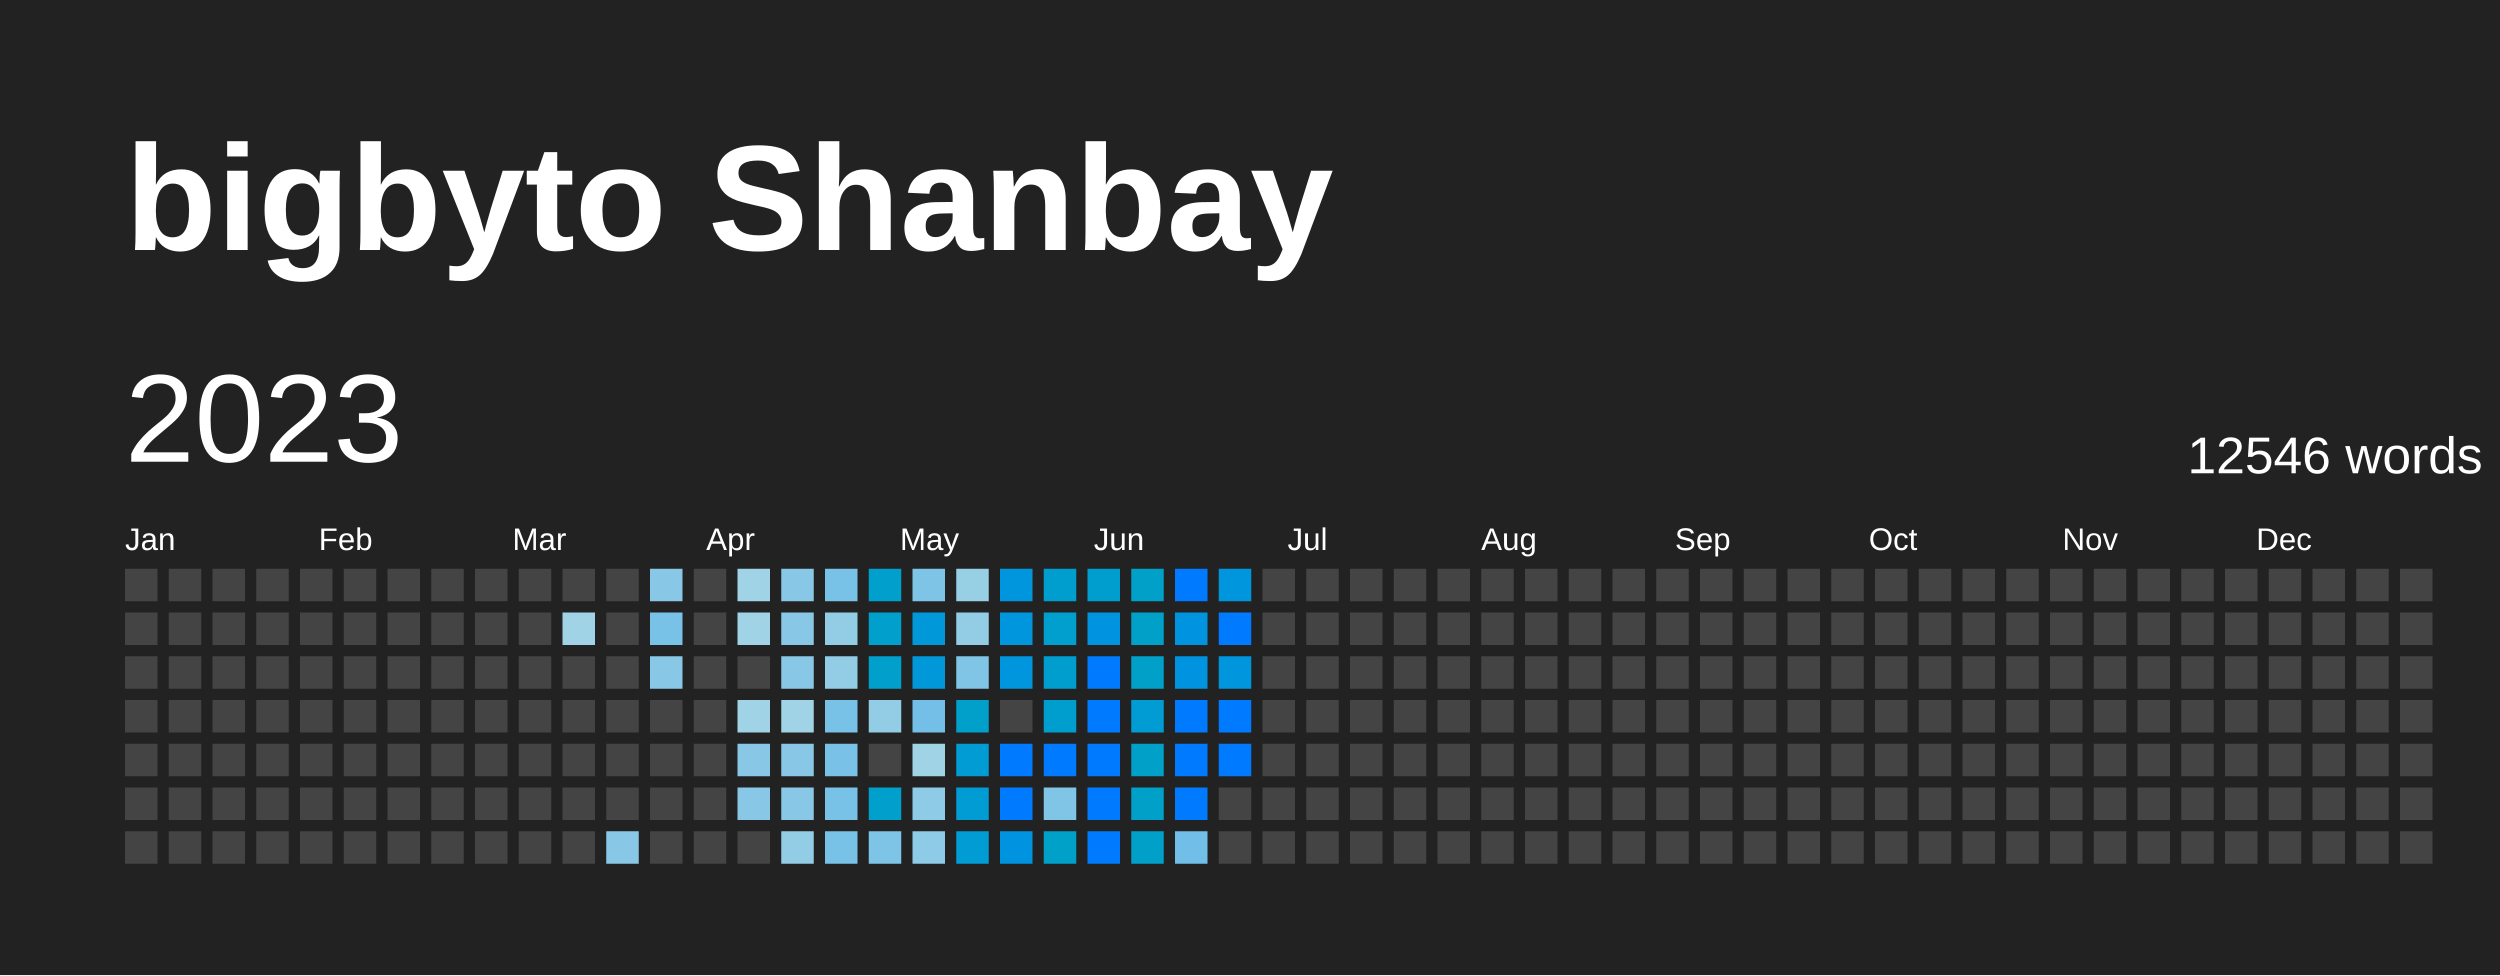
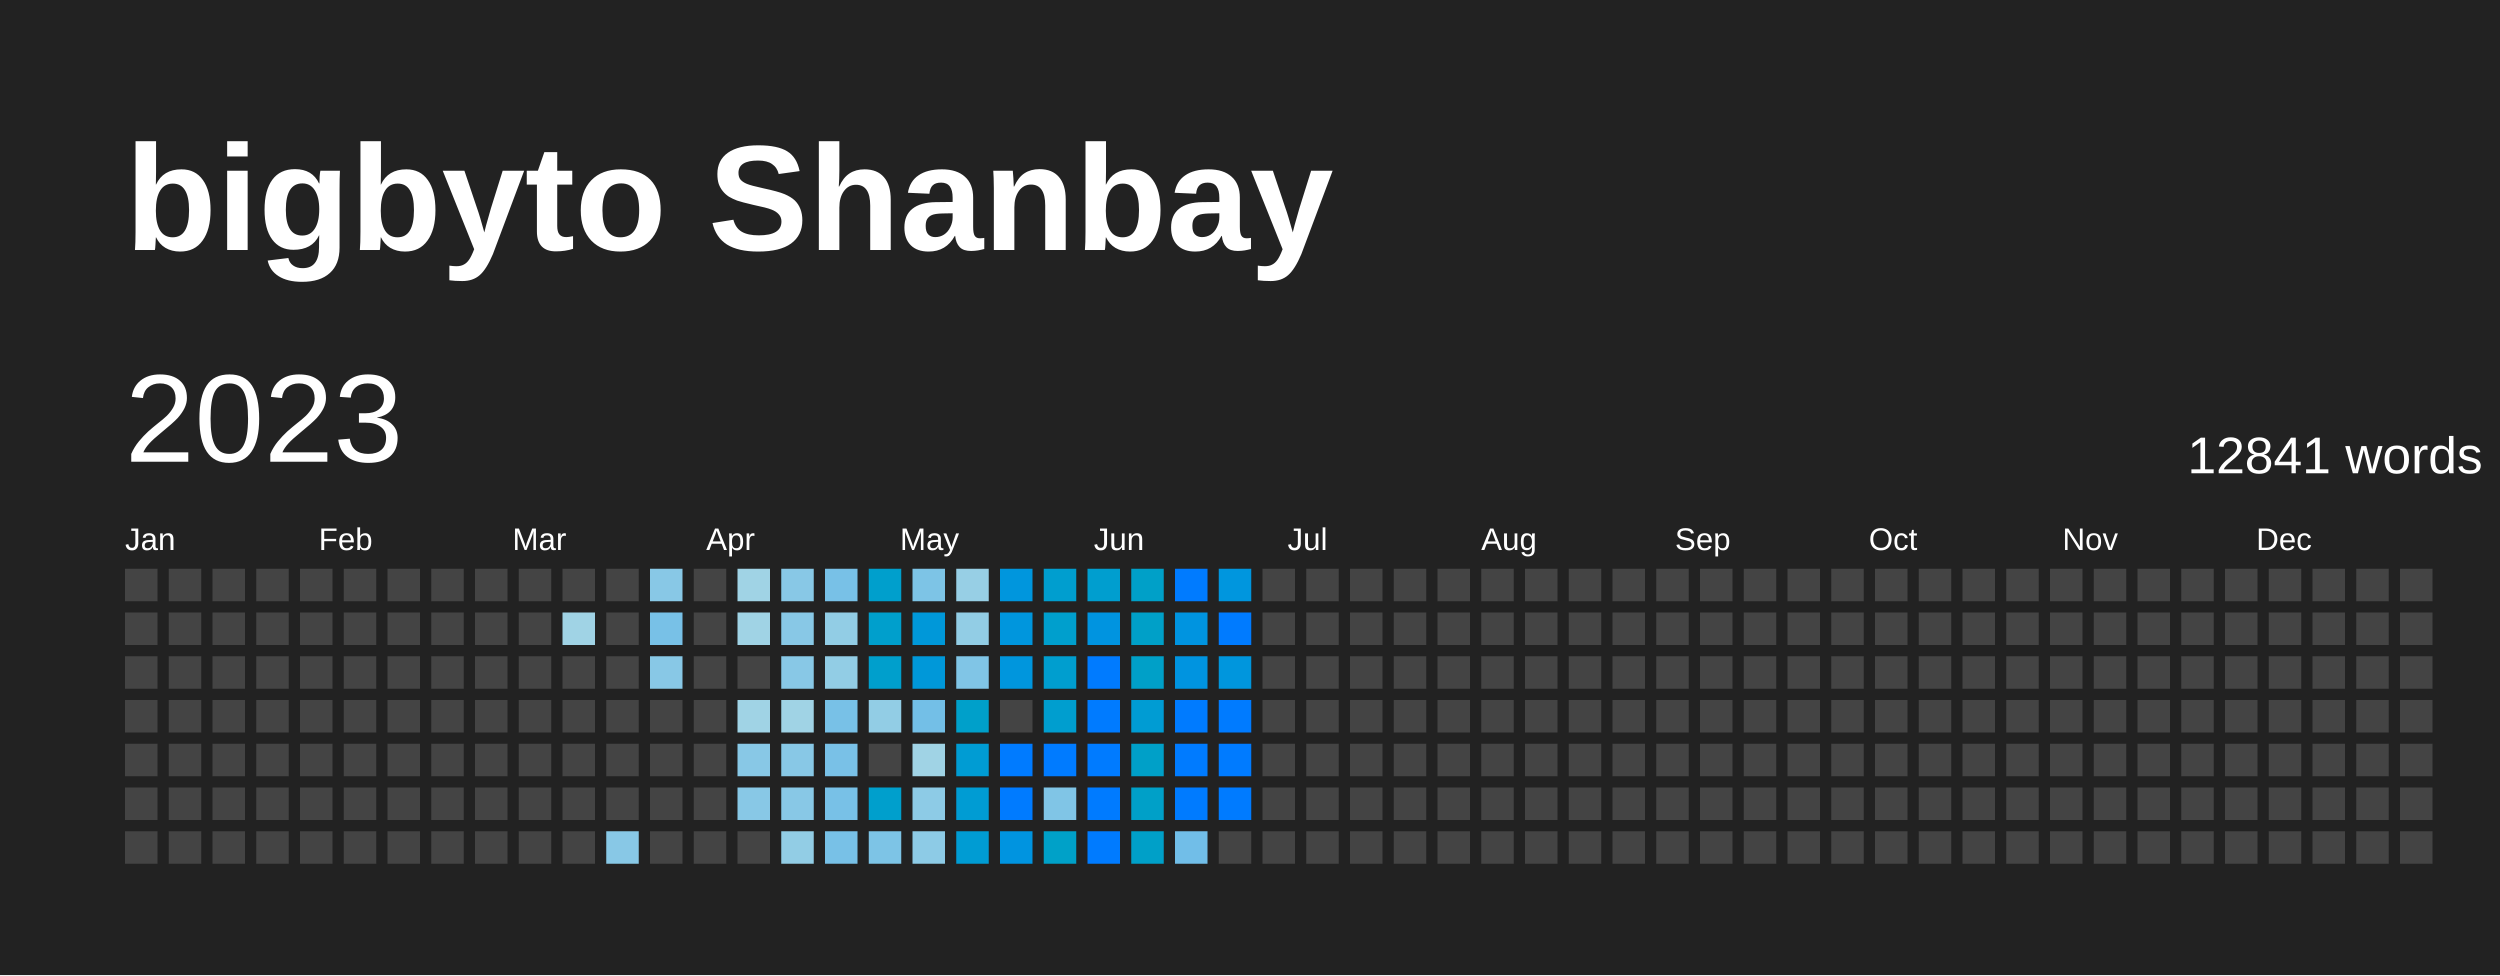
<svg xmlns="http://www.w3.org/2000/svg" baseProfile="full" height="78mm" version="1.1" viewBox="0,0,200,78" width="200mm">
  <defs />
  <rect fill="#222222" height="78" width="200" x="0" y="0" />
  <text fill="#FFFFFF" style="font-size:12px; font-family:Arial; font-weight:bold;" x="10" y="20">bigbyto Shanbay</text>
  <text dominant-baseline="hanging" fill="#FFFFFF" style="font-size:10.0px; font-family:Arial;" x="10" y="30">2023</text>
-   <text dominant-baseline="hanging" fill="#FFFFFF" style="font-size:4.125px; font-family:Arial;" x="175" y="35">12546 words</text>
+   <text dominant-baseline="hanging" fill="#FFFFFF" style="font-size:4.125px; font-family:Arial;" x="175" y="35">12841 words</text>
  <text fill="#FFFFFF" style="font-size:2.5px; font-family:Arial" x="10.0" y="44">Jan</text>
  <text fill="#FFFFFF" style="font-size:2.5px; font-family:Arial" x="25.5" y="44">Feb</text>
  <text fill="#FFFFFF" style="font-size:2.5px; font-family:Arial" x="41.0" y="44">Mar</text>
  <text fill="#FFFFFF" style="font-size:2.5px; font-family:Arial" x="56.5" y="44">Apr</text>
  <text fill="#FFFFFF" style="font-size:2.5px; font-family:Arial" x="72.0" y="44">May</text>
  <text fill="#FFFFFF" style="font-size:2.5px; font-family:Arial" x="87.5" y="44">Jun</text>
  <text fill="#FFFFFF" style="font-size:2.5px; font-family:Arial" x="103.0" y="44">Jul</text>
  <text fill="#FFFFFF" style="font-size:2.5px; font-family:Arial" x="118.5" y="44">Aug</text>
  <text fill="#FFFFFF" style="font-size:2.5px; font-family:Arial" x="134.0" y="44">Sep</text>
  <text fill="#FFFFFF" style="font-size:2.5px; font-family:Arial" x="149.5" y="44">Oct</text>
  <text fill="#FFFFFF" style="font-size:2.5px; font-family:Arial" x="165.0" y="44">Nov</text>
  <text fill="#FFFFFF" style="font-size:2.5px; font-family:Arial" x="180.5" y="44">Dec</text>
  <rect fill="#444444" height="2.6" width="2.6" x="10.0" y="45.5" />
  <rect fill="#444444" height="2.6" width="2.6" x="10.0" y="49.0" />
  <rect fill="#444444" height="2.6" width="2.6" x="10.0" y="52.5" />
  <rect fill="#444444" height="2.6" width="2.6" x="10.0" y="56.0" />
  <rect fill="#444444" height="2.6" width="2.6" x="10.0" y="59.5" />
  <rect fill="#444444" height="2.6" width="2.6" x="10.0" y="63.0" />
  <rect fill="#444444" height="2.6" width="2.6" x="10.0" y="66.5" />
  <rect fill="#444444" height="2.6" width="2.6" x="13.5" y="45.5" />
  <rect fill="#444444" height="2.6" width="2.6" x="13.5" y="49.0" />
  <rect fill="#444444" height="2.6" width="2.6" x="13.5" y="52.5" />
  <rect fill="#444444" height="2.6" width="2.6" x="13.5" y="56.0" />
  <rect fill="#444444" height="2.6" width="2.6" x="13.5" y="59.5" />
  <rect fill="#444444" height="2.6" width="2.6" x="13.5" y="63.0" />
  <rect fill="#444444" height="2.6" width="2.6" x="13.5" y="66.5" />
  <rect fill="#444444" height="2.6" width="2.6" x="17.0" y="45.5" />
  <rect fill="#444444" height="2.6" width="2.6" x="17.0" y="49.0" />
  <rect fill="#444444" height="2.6" width="2.6" x="17.0" y="52.5" />
  <rect fill="#444444" height="2.6" width="2.6" x="17.0" y="56.0" />
  <rect fill="#444444" height="2.6" width="2.6" x="17.0" y="59.5" />
  <rect fill="#444444" height="2.6" width="2.6" x="17.0" y="63.0" />
  <rect fill="#444444" height="2.6" width="2.6" x="17.0" y="66.5" />
  <rect fill="#444444" height="2.6" width="2.6" x="20.5" y="45.5" />
  <rect fill="#444444" height="2.6" width="2.6" x="20.5" y="49.0" />
  <rect fill="#444444" height="2.6" width="2.6" x="20.5" y="52.5" />
  <rect fill="#444444" height="2.6" width="2.6" x="20.5" y="56.0" />
  <rect fill="#444444" height="2.6" width="2.6" x="20.5" y="59.5" />
  <rect fill="#444444" height="2.6" width="2.6" x="20.5" y="63.0" />
  <rect fill="#444444" height="2.6" width="2.6" x="20.5" y="66.5" />
  <rect fill="#444444" height="2.6" width="2.6" x="24.0" y="45.5" />
  <rect fill="#444444" height="2.6" width="2.6" x="24.0" y="49.0" />
  <rect fill="#444444" height="2.6" width="2.6" x="24.0" y="52.5" />
  <rect fill="#444444" height="2.6" width="2.6" x="24.0" y="56.0" />
  <rect fill="#444444" height="2.6" width="2.6" x="24.0" y="59.5" />
  <rect fill="#444444" height="2.6" width="2.6" x="24.0" y="63.0" />
  <rect fill="#444444" height="2.6" width="2.6" x="24.0" y="66.5" />
  <rect fill="#444444" height="2.6" width="2.6" x="27.5" y="45.5" />
  <rect fill="#444444" height="2.6" width="2.6" x="27.5" y="49.0" />
  <rect fill="#444444" height="2.6" width="2.6" x="27.5" y="52.5" />
  <rect fill="#444444" height="2.6" width="2.6" x="27.5" y="56.0" />
  <rect fill="#444444" height="2.6" width="2.6" x="27.5" y="59.5" />
  <rect fill="#444444" height="2.6" width="2.6" x="27.5" y="63.0" />
  <rect fill="#444444" height="2.6" width="2.6" x="27.5" y="66.5" />
  <rect fill="#444444" height="2.6" width="2.6" x="31.0" y="45.5" />
  <rect fill="#444444" height="2.6" width="2.6" x="31.0" y="49.0" />
  <rect fill="#444444" height="2.6" width="2.6" x="31.0" y="52.5" />
  <rect fill="#444444" height="2.6" width="2.6" x="31.0" y="56.0" />
  <rect fill="#444444" height="2.6" width="2.6" x="31.0" y="59.5" />
  <rect fill="#444444" height="2.6" width="2.6" x="31.0" y="63.0" />
  <rect fill="#444444" height="2.6" width="2.6" x="31.0" y="66.5" />
  <rect fill="#444444" height="2.6" width="2.6" x="34.5" y="45.5" />
  <rect fill="#444444" height="2.6" width="2.6" x="34.5" y="49.0" />
  <rect fill="#444444" height="2.6" width="2.6" x="34.5" y="52.5" />
  <rect fill="#444444" height="2.6" width="2.6" x="34.5" y="56.0" />
  <rect fill="#444444" height="2.6" width="2.6" x="34.5" y="59.5" />
  <rect fill="#444444" height="2.6" width="2.6" x="34.5" y="63.0" />
  <rect fill="#444444" height="2.6" width="2.6" x="34.5" y="66.5" />
  <rect fill="#444444" height="2.6" width="2.6" x="38.0" y="45.5" />
  <rect fill="#444444" height="2.6" width="2.6" x="38.0" y="49.0" />
  <rect fill="#444444" height="2.6" width="2.6" x="38.0" y="52.5" />
  <rect fill="#444444" height="2.6" width="2.6" x="38.0" y="56.0" />
  <rect fill="#444444" height="2.6" width="2.6" x="38.0" y="59.5" />
  <rect fill="#444444" height="2.6" width="2.6" x="38.0" y="63.0" />
  <rect fill="#444444" height="2.6" width="2.6" x="38.0" y="66.5" />
  <rect fill="#444444" height="2.6" width="2.6" x="41.5" y="45.5" />
  <rect fill="#444444" height="2.6" width="2.6" x="41.5" y="49.0" />
  <rect fill="#444444" height="2.6" width="2.6" x="41.5" y="52.5" />
  <rect fill="#444444" height="2.6" width="2.6" x="41.5" y="56.0" />
  <rect fill="#444444" height="2.6" width="2.6" x="41.5" y="59.5" />
  <rect fill="#444444" height="2.6" width="2.6" x="41.5" y="63.0" />
  <rect fill="#444444" height="2.6" width="2.6" x="41.5" y="66.5" />
  <rect fill="#444444" height="2.6" width="2.6" x="45.0" y="45.5" />
  <rect fill="#a0d3e5" height="2.6" width="2.6" x="45.0" y="49.0" />
  <rect fill="#444444" height="2.6" width="2.6" x="45.0" y="52.5" />
  <rect fill="#444444" height="2.6" width="2.6" x="45.0" y="56.0" />
  <rect fill="#444444" height="2.6" width="2.6" x="45.0" y="59.5" />
  <rect fill="#444444" height="2.6" width="2.6" x="45.0" y="63.0" />
  <rect fill="#444444" height="2.6" width="2.6" x="45.0" y="66.5" />
  <rect fill="#444444" height="2.6" width="2.6" x="48.5" y="45.5" />
  <rect fill="#444444" height="2.6" width="2.6" x="48.5" y="49.0" />
  <rect fill="#444444" height="2.6" width="2.6" x="48.5" y="52.5" />
  <rect fill="#444444" height="2.6" width="2.6" x="48.5" y="56.0" />
  <rect fill="#444444" height="2.6" width="2.6" x="48.5" y="59.5" />
  <rect fill="#444444" height="2.6" width="2.6" x="48.5" y="63.0" />
  <rect fill="#88c8e6" height="2.6" width="2.6" x="48.5" y="66.5" />
  <rect fill="#88c8e6" height="2.6" width="2.6" x="52.0" y="45.5" />
  <rect fill="#78c1e7" height="2.6" width="2.6" x="52.0" y="49.0" />
  <rect fill="#88c8e6" height="2.6" width="2.6" x="52.0" y="52.5" />
  <rect fill="#444444" height="2.6" width="2.6" x="52.0" y="56.0" />
  <rect fill="#444444" height="2.6" width="2.6" x="52.0" y="59.5" />
  <rect fill="#444444" height="2.6" width="2.6" x="52.0" y="63.0" />
  <rect fill="#444444" height="2.6" width="2.6" x="52.0" y="66.5" />
  <rect fill="#444444" height="2.6" width="2.6" x="55.5" y="45.5" />
  <rect fill="#444444" height="2.6" width="2.6" x="55.5" y="49.0" />
  <rect fill="#444444" height="2.6" width="2.6" x="55.5" y="52.5" />
  <rect fill="#444444" height="2.6" width="2.6" x="55.5" y="56.0" />
  <rect fill="#444444" height="2.6" width="2.6" x="55.5" y="59.5" />
  <rect fill="#444444" height="2.6" width="2.6" x="55.5" y="63.0" />
  <rect fill="#444444" height="2.6" width="2.6" x="55.5" y="66.5" />
  <rect fill="#a0d3e5" height="2.6" width="2.6" x="59.0" y="45.5" />
  <rect fill="#a0d3e5" height="2.6" width="2.6" x="59.0" y="49.0" />
  <rect fill="#444444" height="2.6" width="2.6" x="59.0" y="52.5" />
  <rect fill="#a0d3e5" height="2.6" width="2.6" x="59.0" y="56.0" />
  <rect fill="#88c8e6" height="2.6" width="2.6" x="59.0" y="59.5" />
  <rect fill="#88c8e6" height="2.6" width="2.6" x="59.0" y="63.0" />
  <rect fill="#444444" height="2.6" width="2.6" x="59.0" y="66.5" />
  <rect fill="#88c8e6" height="2.6" width="2.6" x="62.5" y="45.5" />
  <rect fill="#88c8e6" height="2.6" width="2.6" x="62.5" y="49.0" />
  <rect fill="#88c8e6" height="2.6" width="2.6" x="62.5" y="52.5" />
  <rect fill="#a0d3e5" height="2.6" width="2.6" x="62.5" y="56.0" />
  <rect fill="#88c8e6" height="2.6" width="2.6" x="62.5" y="59.5" />
  <rect fill="#88c8e6" height="2.6" width="2.6" x="62.5" y="63.0" />
  <rect fill="#92cde5" height="2.6" width="2.6" x="62.5" y="66.5" />
  <rect fill="#78c1e7" height="2.6" width="2.6" x="66.0" y="45.5" />
  <rect fill="#92cde5" height="2.6" width="2.6" x="66.0" y="49.0" />
  <rect fill="#92cde5" height="2.6" width="2.6" x="66.0" y="52.5" />
  <rect fill="#78c1e7" height="2.6" width="2.6" x="66.0" y="56.0" />
  <rect fill="#79c1e7" height="2.6" width="2.6" x="66.0" y="59.5" />
  <rect fill="#78c1e7" height="2.6" width="2.6" x="66.0" y="63.0" />
  <rect fill="#78c1e7" height="2.6" width="2.6" x="66.0" y="66.5" />
  <rect fill="#009fcc" height="2.6" width="2.6" x="69.5" y="45.5" />
  <rect fill="#009fcc" height="2.6" width="2.6" x="69.5" y="49.0" />
  <rect fill="#009fcc" height="2.6" width="2.6" x="69.5" y="52.5" />
  <rect fill="#92cde5" height="2.6" width="2.6" x="69.5" y="56.0" />
  <rect fill="#444444" height="2.6" width="2.6" x="69.5" y="59.5" />
  <rect fill="#009fcc" height="2.6" width="2.6" x="69.5" y="63.0" />
  <rect fill="#7dc4e6" height="2.6" width="2.6" x="69.5" y="66.5" />
  <rect fill="#7dc4e6" height="2.6" width="2.6" x="73.0" y="45.5" />
  <rect fill="#0098d9" height="2.6" width="2.6" x="73.0" y="49.0" />
  <rect fill="#0098d9" height="2.6" width="2.6" x="73.0" y="52.5" />
  <rect fill="#73bfe7" height="2.6" width="2.6" x="73.0" y="56.0" />
  <rect fill="#a0d3e5" height="2.6" width="2.6" x="73.0" y="59.5" />
  <rect fill="#8dcbe6" height="2.6" width="2.6" x="73.0" y="63.0" />
  <rect fill="#8dcbe6" height="2.6" width="2.6" x="73.0" y="66.5" />
  <rect fill="#97cfe5" height="2.6" width="2.6" x="76.5" y="45.5" />
  <rect fill="#92cde5" height="2.6" width="2.6" x="76.5" y="49.0" />
  <rect fill="#80c5e6" height="2.6" width="2.6" x="76.5" y="52.5" />
  <rect fill="#00a0ca" height="2.6" width="2.6" x="76.5" y="56.0" />
  <rect fill="#009cd3" height="2.6" width="2.6" x="76.5" y="59.5" />
  <rect fill="#009cd3" height="2.6" width="2.6" x="76.5" y="63.0" />
  <rect fill="#009cd3" height="2.6" width="2.6" x="76.5" y="66.5" />
  <rect fill="#0096dd" height="2.6" width="2.6" x="80.0" y="45.5" />
  <rect fill="#0096dd" height="2.6" width="2.6" x="80.0" y="49.0" />
  <rect fill="#0096dd" height="2.6" width="2.6" x="80.0" y="52.5" />
  <rect fill="#444444" height="2.6" width="2.6" x="80.0" y="56.0" />
  <rect fill="#007BFF" height="2.6" width="2.6" x="80.0" y="59.5" />
  <rect fill="#007BFF" height="2.6" width="2.6" x="80.0" y="63.0" />
  <rect fill="#0094e0" height="2.6" width="2.6" x="80.0" y="66.5" />
  <rect fill="#009ecf" height="2.6" width="2.6" x="83.5" y="45.5" />
  <rect fill="#009fcd" height="2.6" width="2.6" x="83.5" y="49.0" />
  <rect fill="#009ecf" height="2.6" width="2.6" x="83.5" y="52.5" />
  <rect fill="#009ecf" height="2.6" width="2.6" x="83.5" y="56.0" />
  <rect fill="#007BFF" height="2.6" width="2.6" x="83.5" y="59.5" />
  <rect fill="#80c5e6" height="2.6" width="2.6" x="83.5" y="63.0" />
  <rect fill="#00a1c8" height="2.6" width="2.6" x="83.5" y="66.5" />
  <rect fill="#009ecf" height="2.6" width="2.6" x="87.0" y="45.5" />
  <rect fill="#0094e0" height="2.6" width="2.6" x="87.0" y="49.0" />
  <rect fill="#007BFF" height="2.6" width="2.6" x="87.0" y="52.5" />
  <rect fill="#007BFF" height="2.6" width="2.6" x="87.0" y="56.0" />
  <rect fill="#007BFF" height="2.6" width="2.6" x="87.0" y="59.5" />
  <rect fill="#007BFF" height="2.6" width="2.6" x="87.0" y="63.0" />
  <rect fill="#007BFF" height="2.6" width="2.6" x="87.0" y="66.5" />
  <rect fill="#00a0c8" height="2.6" width="2.6" x="90.5" y="45.5" />
  <rect fill="#00a0c8" height="2.6" width="2.6" x="90.5" y="49.0" />
  <rect fill="#00a0c8" height="2.6" width="2.6" x="90.5" y="52.5" />
  <rect fill="#009cd3" height="2.6" width="2.6" x="90.5" y="56.0" />
  <rect fill="#00a0c8" height="2.6" width="2.6" x="90.5" y="59.5" />
  <rect fill="#00a0c8" height="2.6" width="2.6" x="90.5" y="63.0" />
  <rect fill="#00a0c8" height="2.6" width="2.6" x="90.5" y="66.5" />
  <rect fill="#007BFF" height="2.6" width="2.6" x="94.0" y="45.5" />
  <rect fill="#0094e0" height="2.6" width="2.6" x="94.0" y="49.0" />
  <rect fill="#0094e0" height="2.6" width="2.6" x="94.0" y="52.5" />
  <rect fill="#007BFF" height="2.6" width="2.6" x="94.0" y="56.0" />
  <rect fill="#007BFF" height="2.6" width="2.6" x="94.0" y="59.5" />
  <rect fill="#007BFF" height="2.6" width="2.6" x="94.0" y="63.0" />
  <rect fill="#71bee8" height="2.6" width="2.6" x="94.0" y="66.5" />
  <rect fill="#0096de" height="2.6" width="2.6" x="97.5" y="45.5" />
  <rect fill="#007BFF" height="2.6" width="2.6" x="97.5" y="49.0" />
  <rect fill="#0096dd" height="2.6" width="2.6" x="97.5" y="52.5" />
  <rect fill="#007BFF" height="2.6" width="2.6" x="97.5" y="56.0" />
  <rect fill="#007BFF" height="2.6" width="2.6" x="97.5" y="59.5" />
-   <rect fill="#444444" height="2.6" width="2.6" x="97.5" y="63.0" />
+   <rect fill="#007BFF" height="2.6" width="2.6" x="97.5" y="63.0" />
  <rect fill="#444444" height="2.6" width="2.6" x="97.5" y="66.5" />
  <rect fill="#444444" height="2.6" width="2.6" x="101.0" y="45.5" />
  <rect fill="#444444" height="2.6" width="2.6" x="101.0" y="49.0" />
  <rect fill="#444444" height="2.6" width="2.6" x="101.0" y="52.5" />
  <rect fill="#444444" height="2.6" width="2.6" x="101.0" y="56.0" />
  <rect fill="#444444" height="2.6" width="2.6" x="101.0" y="59.5" />
  <rect fill="#444444" height="2.6" width="2.6" x="101.0" y="63.0" />
  <rect fill="#444444" height="2.6" width="2.6" x="101.0" y="66.5" />
  <rect fill="#444444" height="2.6" width="2.6" x="104.5" y="45.5" />
  <rect fill="#444444" height="2.6" width="2.6" x="104.5" y="49.0" />
  <rect fill="#444444" height="2.6" width="2.6" x="104.5" y="52.5" />
  <rect fill="#444444" height="2.6" width="2.6" x="104.5" y="56.0" />
  <rect fill="#444444" height="2.6" width="2.6" x="104.5" y="59.5" />
  <rect fill="#444444" height="2.6" width="2.6" x="104.5" y="63.0" />
  <rect fill="#444444" height="2.6" width="2.6" x="104.5" y="66.5" />
  <rect fill="#444444" height="2.6" width="2.6" x="108.0" y="45.5" />
  <rect fill="#444444" height="2.6" width="2.6" x="108.0" y="49.0" />
  <rect fill="#444444" height="2.6" width="2.6" x="108.0" y="52.5" />
  <rect fill="#444444" height="2.6" width="2.6" x="108.0" y="56.0" />
  <rect fill="#444444" height="2.6" width="2.6" x="108.0" y="59.5" />
  <rect fill="#444444" height="2.6" width="2.6" x="108.0" y="63.0" />
  <rect fill="#444444" height="2.6" width="2.6" x="108.0" y="66.5" />
  <rect fill="#444444" height="2.6" width="2.6" x="111.5" y="45.5" />
  <rect fill="#444444" height="2.6" width="2.6" x="111.5" y="49.0" />
  <rect fill="#444444" height="2.6" width="2.6" x="111.5" y="52.5" />
  <rect fill="#444444" height="2.6" width="2.6" x="111.5" y="56.0" />
  <rect fill="#444444" height="2.6" width="2.6" x="111.5" y="59.5" />
  <rect fill="#444444" height="2.6" width="2.6" x="111.5" y="63.0" />
  <rect fill="#444444" height="2.6" width="2.6" x="111.5" y="66.5" />
  <rect fill="#444444" height="2.6" width="2.6" x="115.0" y="45.5" />
  <rect fill="#444444" height="2.6" width="2.6" x="115.0" y="49.0" />
  <rect fill="#444444" height="2.6" width="2.6" x="115.0" y="52.5" />
  <rect fill="#444444" height="2.6" width="2.6" x="115.0" y="56.0" />
  <rect fill="#444444" height="2.6" width="2.6" x="115.0" y="59.5" />
  <rect fill="#444444" height="2.6" width="2.6" x="115.0" y="63.0" />
  <rect fill="#444444" height="2.6" width="2.6" x="115.0" y="66.5" />
  <rect fill="#444444" height="2.6" width="2.6" x="118.5" y="45.5" />
  <rect fill="#444444" height="2.6" width="2.6" x="118.5" y="49.0" />
  <rect fill="#444444" height="2.6" width="2.6" x="118.5" y="52.5" />
  <rect fill="#444444" height="2.6" width="2.6" x="118.5" y="56.0" />
  <rect fill="#444444" height="2.6" width="2.6" x="118.5" y="59.5" />
  <rect fill="#444444" height="2.6" width="2.6" x="118.5" y="63.0" />
  <rect fill="#444444" height="2.6" width="2.6" x="118.5" y="66.5" />
  <rect fill="#444444" height="2.6" width="2.6" x="122.0" y="45.5" />
  <rect fill="#444444" height="2.6" width="2.6" x="122.0" y="49.0" />
  <rect fill="#444444" height="2.6" width="2.6" x="122.0" y="52.5" />
  <rect fill="#444444" height="2.6" width="2.6" x="122.0" y="56.0" />
  <rect fill="#444444" height="2.6" width="2.6" x="122.0" y="59.5" />
  <rect fill="#444444" height="2.6" width="2.6" x="122.0" y="63.0" />
  <rect fill="#444444" height="2.6" width="2.6" x="122.0" y="66.5" />
  <rect fill="#444444" height="2.6" width="2.6" x="125.5" y="45.5" />
  <rect fill="#444444" height="2.6" width="2.6" x="125.5" y="49.0" />
  <rect fill="#444444" height="2.6" width="2.6" x="125.5" y="52.5" />
  <rect fill="#444444" height="2.6" width="2.6" x="125.5" y="56.0" />
  <rect fill="#444444" height="2.6" width="2.6" x="125.5" y="59.5" />
  <rect fill="#444444" height="2.6" width="2.6" x="125.5" y="63.0" />
  <rect fill="#444444" height="2.6" width="2.6" x="125.5" y="66.5" />
  <rect fill="#444444" height="2.6" width="2.6" x="129.0" y="45.5" />
  <rect fill="#444444" height="2.6" width="2.6" x="129.0" y="49.0" />
  <rect fill="#444444" height="2.6" width="2.6" x="129.0" y="52.5" />
  <rect fill="#444444" height="2.6" width="2.6" x="129.0" y="56.0" />
  <rect fill="#444444" height="2.6" width="2.6" x="129.0" y="59.5" />
  <rect fill="#444444" height="2.6" width="2.6" x="129.0" y="63.0" />
  <rect fill="#444444" height="2.6" width="2.6" x="129.0" y="66.5" />
  <rect fill="#444444" height="2.6" width="2.6" x="132.5" y="45.5" />
  <rect fill="#444444" height="2.6" width="2.6" x="132.5" y="49.0" />
  <rect fill="#444444" height="2.6" width="2.6" x="132.5" y="52.5" />
  <rect fill="#444444" height="2.6" width="2.6" x="132.5" y="56.0" />
  <rect fill="#444444" height="2.6" width="2.6" x="132.5" y="59.5" />
  <rect fill="#444444" height="2.6" width="2.6" x="132.5" y="63.0" />
  <rect fill="#444444" height="2.6" width="2.6" x="132.5" y="66.5" />
  <rect fill="#444444" height="2.6" width="2.6" x="136.0" y="45.5" />
  <rect fill="#444444" height="2.6" width="2.6" x="136.0" y="49.0" />
  <rect fill="#444444" height="2.6" width="2.6" x="136.0" y="52.5" />
  <rect fill="#444444" height="2.6" width="2.6" x="136.0" y="56.0" />
  <rect fill="#444444" height="2.6" width="2.6" x="136.0" y="59.5" />
  <rect fill="#444444" height="2.6" width="2.6" x="136.0" y="63.0" />
  <rect fill="#444444" height="2.6" width="2.6" x="136.0" y="66.5" />
  <rect fill="#444444" height="2.6" width="2.6" x="139.5" y="45.5" />
  <rect fill="#444444" height="2.6" width="2.6" x="139.5" y="49.0" />
  <rect fill="#444444" height="2.6" width="2.6" x="139.5" y="52.5" />
  <rect fill="#444444" height="2.6" width="2.6" x="139.5" y="56.0" />
  <rect fill="#444444" height="2.6" width="2.6" x="139.5" y="59.5" />
  <rect fill="#444444" height="2.6" width="2.6" x="139.5" y="63.0" />
  <rect fill="#444444" height="2.6" width="2.6" x="139.5" y="66.5" />
  <rect fill="#444444" height="2.6" width="2.6" x="143.0" y="45.5" />
  <rect fill="#444444" height="2.6" width="2.6" x="143.0" y="49.0" />
  <rect fill="#444444" height="2.6" width="2.6" x="143.0" y="52.5" />
  <rect fill="#444444" height="2.6" width="2.6" x="143.0" y="56.0" />
  <rect fill="#444444" height="2.6" width="2.6" x="143.0" y="59.5" />
  <rect fill="#444444" height="2.6" width="2.6" x="143.0" y="63.0" />
  <rect fill="#444444" height="2.6" width="2.6" x="143.0" y="66.5" />
  <rect fill="#444444" height="2.6" width="2.6" x="146.5" y="45.5" />
  <rect fill="#444444" height="2.6" width="2.6" x="146.5" y="49.0" />
  <rect fill="#444444" height="2.6" width="2.6" x="146.5" y="52.5" />
  <rect fill="#444444" height="2.6" width="2.6" x="146.5" y="56.0" />
  <rect fill="#444444" height="2.6" width="2.6" x="146.5" y="59.5" />
  <rect fill="#444444" height="2.6" width="2.6" x="146.5" y="63.0" />
  <rect fill="#444444" height="2.6" width="2.6" x="146.5" y="66.5" />
  <rect fill="#444444" height="2.6" width="2.6" x="150.0" y="45.5" />
  <rect fill="#444444" height="2.6" width="2.6" x="150.0" y="49.0" />
  <rect fill="#444444" height="2.6" width="2.6" x="150.0" y="52.5" />
  <rect fill="#444444" height="2.6" width="2.6" x="150.0" y="56.0" />
  <rect fill="#444444" height="2.6" width="2.6" x="150.0" y="59.5" />
  <rect fill="#444444" height="2.6" width="2.6" x="150.0" y="63.0" />
  <rect fill="#444444" height="2.6" width="2.6" x="150.0" y="66.5" />
  <rect fill="#444444" height="2.6" width="2.6" x="153.5" y="45.5" />
  <rect fill="#444444" height="2.6" width="2.6" x="153.5" y="49.0" />
  <rect fill="#444444" height="2.6" width="2.6" x="153.5" y="52.5" />
  <rect fill="#444444" height="2.6" width="2.6" x="153.5" y="56.0" />
  <rect fill="#444444" height="2.6" width="2.6" x="153.5" y="59.5" />
  <rect fill="#444444" height="2.6" width="2.6" x="153.5" y="63.0" />
  <rect fill="#444444" height="2.6" width="2.6" x="153.5" y="66.5" />
  <rect fill="#444444" height="2.6" width="2.6" x="157.0" y="45.5" />
  <rect fill="#444444" height="2.6" width="2.6" x="157.0" y="49.0" />
  <rect fill="#444444" height="2.6" width="2.6" x="157.0" y="52.5" />
  <rect fill="#444444" height="2.6" width="2.6" x="157.0" y="56.0" />
  <rect fill="#444444" height="2.6" width="2.6" x="157.0" y="59.5" />
  <rect fill="#444444" height="2.6" width="2.6" x="157.0" y="63.0" />
  <rect fill="#444444" height="2.6" width="2.6" x="157.0" y="66.5" />
  <rect fill="#444444" height="2.6" width="2.6" x="160.5" y="45.5" />
  <rect fill="#444444" height="2.6" width="2.6" x="160.5" y="49.0" />
  <rect fill="#444444" height="2.6" width="2.6" x="160.5" y="52.5" />
  <rect fill="#444444" height="2.6" width="2.6" x="160.5" y="56.0" />
  <rect fill="#444444" height="2.6" width="2.6" x="160.5" y="59.5" />
  <rect fill="#444444" height="2.6" width="2.6" x="160.5" y="63.0" />
  <rect fill="#444444" height="2.6" width="2.6" x="160.5" y="66.5" />
  <rect fill="#444444" height="2.6" width="2.6" x="164.0" y="45.5" />
  <rect fill="#444444" height="2.6" width="2.6" x="164.0" y="49.0" />
  <rect fill="#444444" height="2.6" width="2.6" x="164.0" y="52.5" />
  <rect fill="#444444" height="2.6" width="2.6" x="164.0" y="56.0" />
  <rect fill="#444444" height="2.6" width="2.6" x="164.0" y="59.5" />
  <rect fill="#444444" height="2.6" width="2.6" x="164.0" y="63.0" />
  <rect fill="#444444" height="2.6" width="2.6" x="164.0" y="66.5" />
  <rect fill="#444444" height="2.6" width="2.6" x="167.5" y="45.5" />
  <rect fill="#444444" height="2.6" width="2.6" x="167.5" y="49.0" />
  <rect fill="#444444" height="2.6" width="2.6" x="167.5" y="52.5" />
  <rect fill="#444444" height="2.6" width="2.6" x="167.5" y="56.0" />
  <rect fill="#444444" height="2.6" width="2.6" x="167.5" y="59.5" />
  <rect fill="#444444" height="2.6" width="2.6" x="167.5" y="63.0" />
  <rect fill="#444444" height="2.6" width="2.6" x="167.5" y="66.5" />
  <rect fill="#444444" height="2.6" width="2.6" x="171.0" y="45.5" />
  <rect fill="#444444" height="2.6" width="2.6" x="171.0" y="49.0" />
  <rect fill="#444444" height="2.6" width="2.6" x="171.0" y="52.5" />
  <rect fill="#444444" height="2.6" width="2.6" x="171.0" y="56.0" />
  <rect fill="#444444" height="2.6" width="2.6" x="171.0" y="59.5" />
  <rect fill="#444444" height="2.6" width="2.6" x="171.0" y="63.0" />
  <rect fill="#444444" height="2.6" width="2.6" x="171.0" y="66.5" />
  <rect fill="#444444" height="2.6" width="2.6" x="174.5" y="45.5" />
  <rect fill="#444444" height="2.6" width="2.6" x="174.5" y="49.0" />
  <rect fill="#444444" height="2.6" width="2.6" x="174.5" y="52.5" />
  <rect fill="#444444" height="2.6" width="2.6" x="174.5" y="56.0" />
  <rect fill="#444444" height="2.6" width="2.6" x="174.5" y="59.5" />
  <rect fill="#444444" height="2.6" width="2.6" x="174.5" y="63.0" />
  <rect fill="#444444" height="2.6" width="2.6" x="174.5" y="66.5" />
  <rect fill="#444444" height="2.6" width="2.6" x="178.0" y="45.5" />
  <rect fill="#444444" height="2.6" width="2.6" x="178.0" y="49.0" />
  <rect fill="#444444" height="2.6" width="2.6" x="178.0" y="52.5" />
  <rect fill="#444444" height="2.6" width="2.6" x="178.0" y="56.0" />
  <rect fill="#444444" height="2.6" width="2.6" x="178.0" y="59.5" />
  <rect fill="#444444" height="2.6" width="2.6" x="178.0" y="63.0" />
  <rect fill="#444444" height="2.6" width="2.6" x="178.0" y="66.5" />
  <rect fill="#444444" height="2.6" width="2.6" x="181.5" y="45.5" />
  <rect fill="#444444" height="2.6" width="2.6" x="181.5" y="49.0" />
  <rect fill="#444444" height="2.6" width="2.6" x="181.5" y="52.5" />
  <rect fill="#444444" height="2.6" width="2.6" x="181.5" y="56.0" />
  <rect fill="#444444" height="2.6" width="2.6" x="181.5" y="59.5" />
  <rect fill="#444444" height="2.6" width="2.6" x="181.5" y="63.0" />
  <rect fill="#444444" height="2.6" width="2.6" x="181.5" y="66.5" />
  <rect fill="#444444" height="2.6" width="2.6" x="185.0" y="45.5" />
  <rect fill="#444444" height="2.6" width="2.6" x="185.0" y="49.0" />
  <rect fill="#444444" height="2.6" width="2.6" x="185.0" y="52.5" />
  <rect fill="#444444" height="2.6" width="2.6" x="185.0" y="56.0" />
  <rect fill="#444444" height="2.6" width="2.6" x="185.0" y="59.5" />
  <rect fill="#444444" height="2.6" width="2.6" x="185.0" y="63.0" />
  <rect fill="#444444" height="2.6" width="2.6" x="185.0" y="66.5" />
  <rect fill="#444444" height="2.6" width="2.6" x="188.5" y="45.5" />
  <rect fill="#444444" height="2.6" width="2.6" x="188.5" y="49.0" />
  <rect fill="#444444" height="2.6" width="2.6" x="188.5" y="52.5" />
  <rect fill="#444444" height="2.6" width="2.6" x="188.5" y="56.0" />
  <rect fill="#444444" height="2.6" width="2.6" x="188.5" y="59.5" />
  <rect fill="#444444" height="2.6" width="2.6" x="188.5" y="63.0" />
  <rect fill="#444444" height="2.6" width="2.6" x="188.5" y="66.5" />
  <rect fill="#444444" height="2.6" width="2.6" x="192.0" y="45.5" />
  <rect fill="#444444" height="2.6" width="2.6" x="192.0" y="49.0" />
  <rect fill="#444444" height="2.6" width="2.6" x="192.0" y="52.5" />
  <rect fill="#444444" height="2.6" width="2.6" x="192.0" y="56.0" />
  <rect fill="#444444" height="2.6" width="2.6" x="192.0" y="59.5" />
  <rect fill="#444444" height="2.6" width="2.6" x="192.0" y="63.0" />
  <rect fill="#444444" height="2.6" width="2.6" x="192.0" y="66.5" />
</svg>
